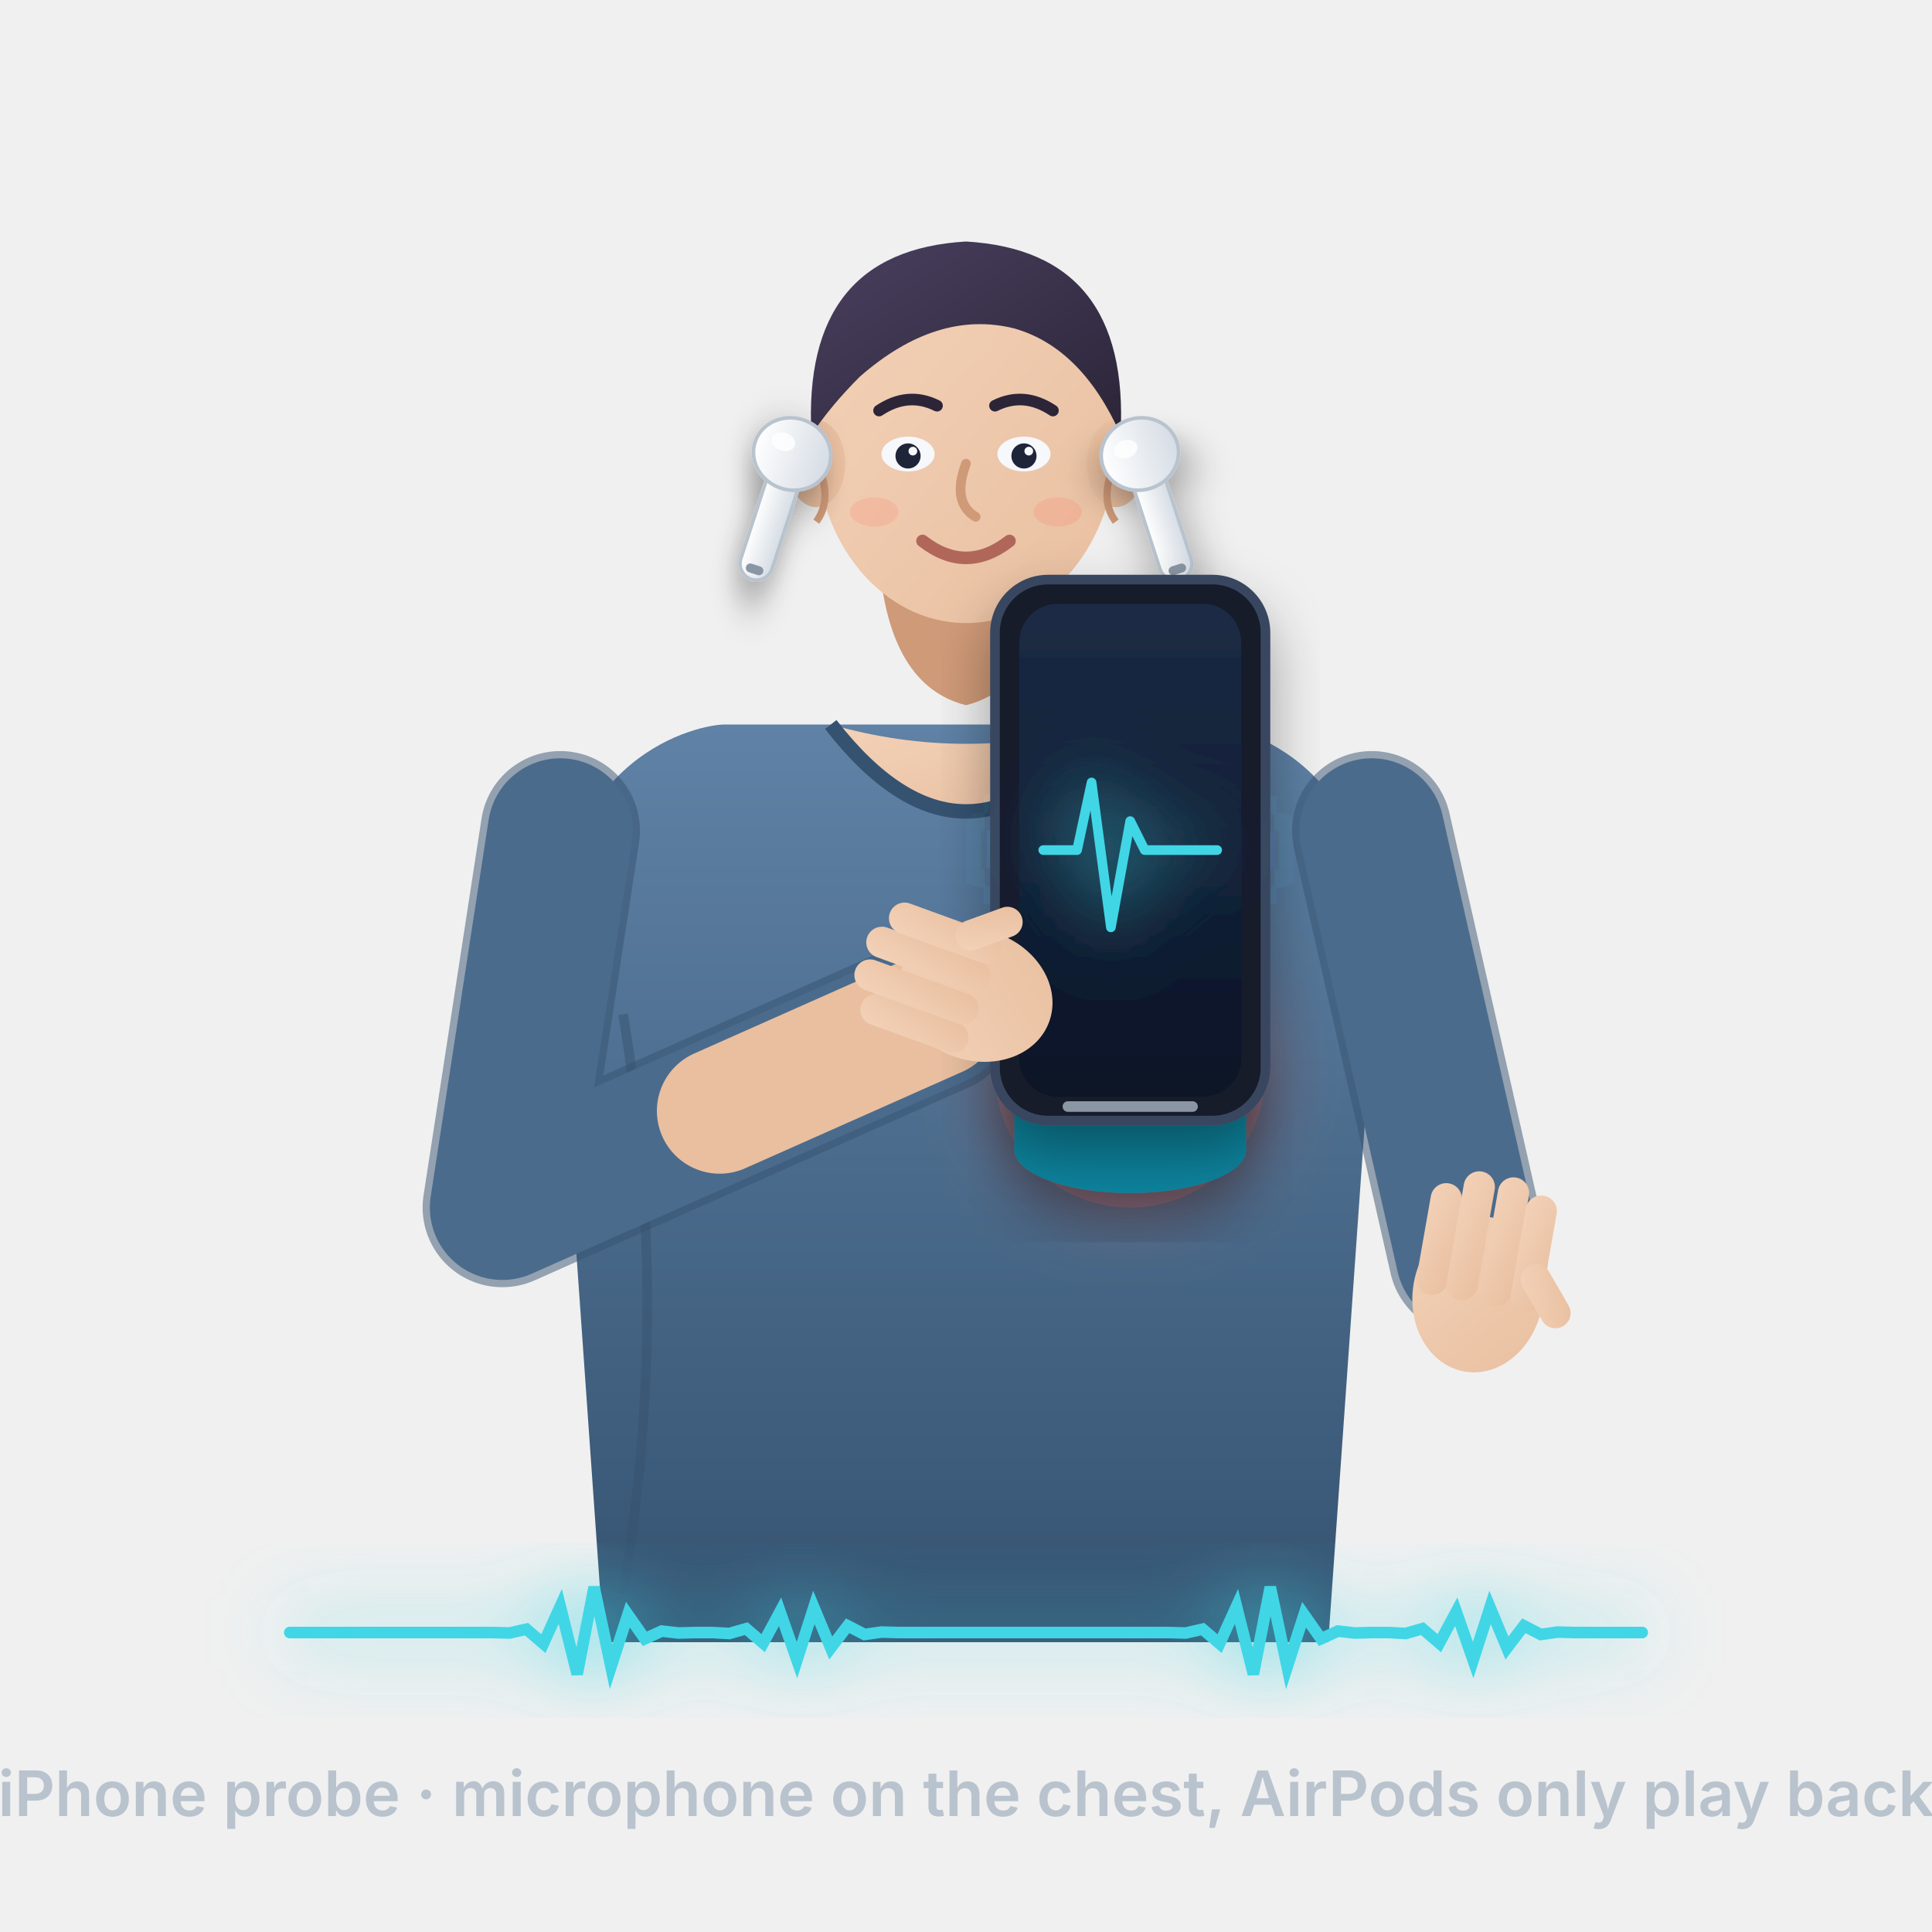
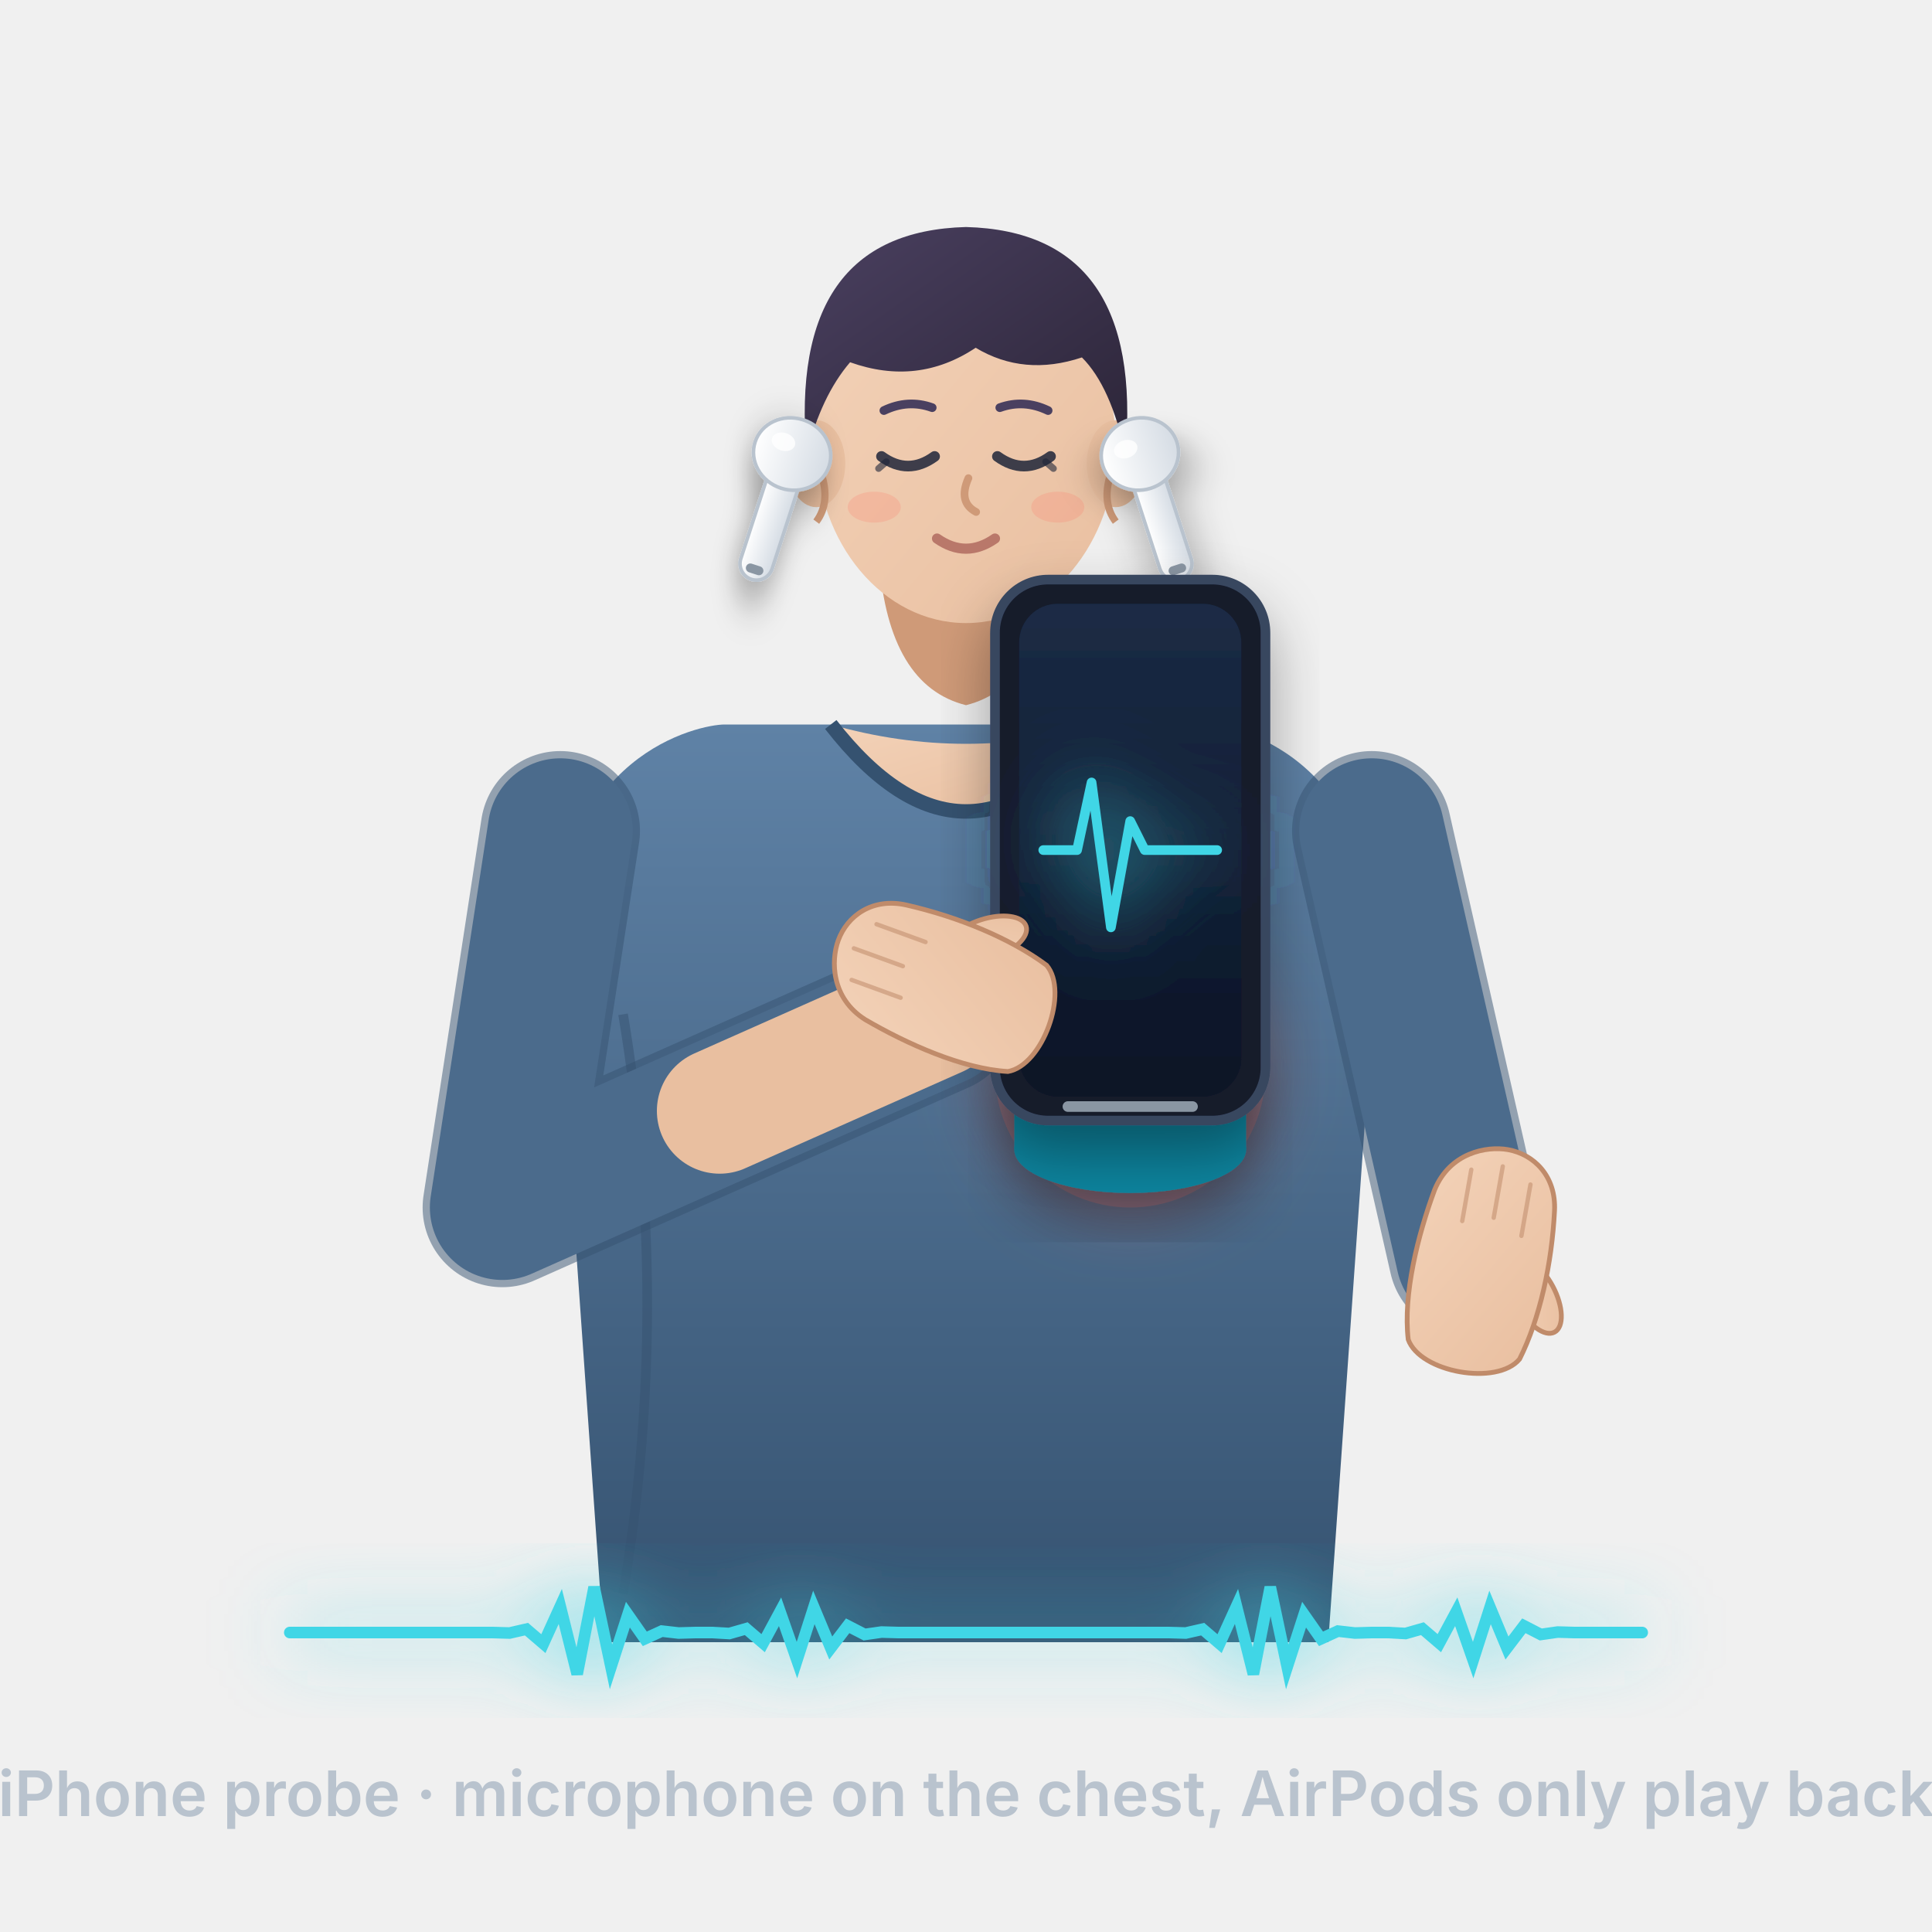
<svg xmlns="http://www.w3.org/2000/svg" viewBox="0 0 400 400" width="400" height="400">
  <defs>
    <filter id="glow" x="-50%" y="-50%" width="200%" height="200%">
      <feGaussianBlur stdDeviation="8" result="b" />
      <feMerge>
        <feMergeNode in="b" />
        <feMergeNode in="SourceGraphic" />
      </feMerge>
    </filter>
    <filter id="soft" x="-50%" y="-50%" width="200%" height="200%">
      <feGaussianBlur stdDeviation="3" />
    </filter>
    <filter id="shadow" x="-20%" y="-20%" width="140%" height="150%">
      <feDropShadow dx="0" dy="6" stdDeviation="6" flood-color="#000" flood-opacity="0.35" />
    </filter>
    <linearGradient id="skin" x1="0" y1="0" x2="1" y2="1">
      <stop offset="0" stop-color="#F3D2B8" />
      <stop offset="1" stop-color="#E9BFA0" />
    </linearGradient>
    <linearGradient id="skinSide" x1="0" y1="0" x2="1" y2="0">
      <stop offset="0" stop-color="#E9BFA0" />
      <stop offset="1" stop-color="#CF9A78" />
    </linearGradient>
    <linearGradient id="shirt" x1="0" y1="0" x2="0" y2="1">
      <stop offset="0" stop-color="#5F82A6" />
      <stop offset="1" stop-color="#355270" />
    </linearGradient>
    <linearGradient id="hair" x1="0" y1="0" x2="1" y2="1">
      <stop offset="0" stop-color="#4A4060" />
      <stop offset="1" stop-color="#2C2538" />
    </linearGradient>
    <linearGradient id="teal" x1="0" y1="0" x2="1" y2="1">
      <stop offset="0" stop-color="#40D6E6" />
      <stop offset="1" stop-color="#0D849E" />
    </linearGradient>
    <linearGradient id="coral" x1="0" y1="0" x2="1" y2="1">
      <stop offset="0" stop-color="#FF7061" />
      <stop offset="1" stop-color="#C7333D" />
    </linearGradient>
    <linearGradient id="screen" x1="0" y1="0" x2="0" y2="1">
      <stop offset="0" stop-color="#1B2B45" />
      <stop offset="1" stop-color="#0B1426" />
    </linearGradient>
    <linearGradient id="pod" x1="0" y1="0" x2="1" y2="0">
      <stop offset="0" stop-color="#FFFFFF" />
      <stop offset="1" stop-color="#D5DCE4" />
    </linearGradient>
    <radialGradient id="capTop" cx="0.4" cy="0.35" r="0.8">
      <stop offset="0" stop-color="#40D6E6" />
      <stop offset="1" stop-color="#0D849E" />
    </radialGradient>
  </defs>
  <path d="M115.0 198 C115.0 156 145.0 150 150 150 L250 150 C255.0 150 285.0 156 285.0 198 L275.0 340 L125.0 340 Z" fill="url(#shirt)" />
  <path d="M172 150 Q200 184 228 150 Q200 158 172 150 Z" fill="url(#skin)" />
  <path d="M172 150 Q200 186 228 150" stroke="#355270" stroke-width="3" fill="none" />
  <path d="M129.0 210 q10 60 0 120" stroke="#355270" stroke-width="2" fill="none" opacity="0.5" />
  <g transform="translate(200 92) scale(1.0)">
    <path d="M-18 24 Q-16 50 0 54 Q16 50 18 24 Z" fill="#CF9A78" />
    <ellipse cx="0" cy="0" rx="31" ry="37" fill="url(#skin)" />
    <ellipse cx="-31" cy="4" rx="6" ry="9" fill="#E9BFA0" />
    <ellipse cx="31" cy="4" rx="6" ry="9" fill="#E9BFA0" />
    <path d="M-30 6 q2 6 -1 10" stroke="#CF9A78" stroke-width="1.5" fill="none" />
    <path d="M30 6 q-2 6 1 10" stroke="#CF9A78" stroke-width="1.5" fill="none" />
-     <ellipse cx="-12" cy="2" rx="5.5" ry="3.6" fill="#F6F8FB" />
-     <circle cx="-12" cy="2.4" r="2.6" fill="#1E2538" />
-     <circle cx="-11" cy="1.4" r="0.9" fill="#F6F8FB" />
-     <ellipse cx="12" cy="2" rx="5.5" ry="3.6" fill="#F6F8FB" />
-     <circle cx="12" cy="2.4" r="2.6" fill="#1E2538" />
-     <circle cx="13" cy="1.4" r="0.9" fill="#F6F8FB" />
-     <path d="M-18 -7 q6 -4 12 -1" stroke="#2C2538" stroke-width="2.4" fill="none" stroke-linecap="round" />
-     <path d="M18 -7 q-6 -4 -12 -1" stroke="#2C2538" stroke-width="2.4" fill="none" stroke-linecap="round" />
-     <path d="M0 4 q-3 8 2 11" stroke="#CF9A78" stroke-width="2" fill="none" stroke-linecap="round" />
-     <path d="M-9 20 q9 7 18 0" stroke="#B0675A" stroke-width="2.6" fill="none" stroke-linecap="round" />
-     <ellipse cx="-19" cy="14" rx="5" ry="3" fill="#FF7061" opacity="0.18" />
-     <ellipse cx="19" cy="14" rx="5" ry="3" fill="#FF7061" opacity="0.18" />
-     <path d="M-32 -2 Q-34 -40 0 -42 Q34 -40 32 -2 Q24 -20 10 -24 Q-6 -28 -22 -14 Q-28 -8 -32 -2 Z" fill="url(#hair)" />
+     <path d="M-17.5 2.5 q5.5 4 11 0" stroke="#1E2538" stroke-width="2.2" fill="none" stroke-linecap="round" opacity="0.85" />
+     <path d="M-16.5 3.6 l-1.6 1.4" stroke="#1E2538" stroke-width="1.4" stroke-linecap="round" opacity="0.6" />
+     <path d="M6.5 2.5 q5.5 4 11 0" stroke="#1E2538" stroke-width="2.2" fill="none" stroke-linecap="round" opacity="0.85" />
+     <path d="M16.5 3.6 l1.6 1.4" stroke="#1E2538" stroke-width="1.4" stroke-linecap="round" opacity="0.6" />
+     <path d="M-17 -7 q5 -2.4 10 -0.6" stroke="#4A4060" stroke-width="1.8" fill="none" stroke-linecap="round" />
+     <path d="M17 -7 q-5 -2.4 -10 -0.6" stroke="#4A4060" stroke-width="1.8" fill="none" stroke-linecap="round" />
+     <path d="M0.5 7 q-2.2 5 1.6 7" stroke="#CF9A78" stroke-width="1.6" fill="none" stroke-linecap="round" />
+     <path d="M-6 19.5 q6 4.2 12 0" stroke="#B9786A" stroke-width="2.1" fill="none" stroke-linecap="round" />
+     <ellipse cx="-19" cy="13" rx="5.5" ry="3.2" fill="#FF7061" opacity="0.2" />
+     <ellipse cx="19" cy="13" rx="5.5" ry="3.2" fill="#FF7061" opacity="0.2" />
+     <path d="M-33 2 Q-37 -44 0 -45 Q37 -44 33 2 Q30 -12 24 -18 Q12 -14 2 -20 Q-10 -12 -24 -17 Q-30 -10 -33 2 Z" fill="url(#hair)" />
  </g>
  <circle cx="234" cy="222" r="28" fill="#FF7061" opacity="0.35" filter="url(#glow)" />
  <g transform="translate(164 94) rotate(18) scale(0.62)" filter="url(#shadow)">
    <rect x="-5.5" y="4" width="11" height="40" rx="5.5" fill="url(#pod)" stroke="#B9C3CE" stroke-width="1.2" />
    <ellipse cx="0" cy="0" rx="13" ry="12" fill="url(#pod)" stroke="#B9C3CE" stroke-width="1.2" />
    <ellipse cx="-4" cy="-3" rx="4" ry="3" fill="#FFFFFF" opacity="0.8" />
    <rect x="-3" y="39" width="6" height="3" rx="1.5" fill="#8A96A3" />
  </g>
  <g transform="translate(236 94) rotate(-18) scale(0.62)" filter="url(#shadow)">
    <rect x="-5.5" y="4" width="11" height="40" rx="5.5" fill="url(#pod)" stroke="#B9C3CE" stroke-width="1.2" />
    <ellipse cx="0" cy="0" rx="13" ry="12" fill="url(#pod)" stroke="#B9C3CE" stroke-width="1.2" />
    <ellipse cx="-4" cy="-3" rx="4" ry="3" fill="#FFFFFF" opacity="0.8" />
    <rect x="-3" y="39" width="6" height="3" rx="1.5" fill="#8A96A3" />
  </g>
  <g transform="translate(234 238)" filter="url(#shadow)">
    <ellipse cx="0" cy="0" rx="24" ry="9" fill="#0D849E" />
    <rect x="-24" y="-16" width="48" height="16" fill="#0D849E" />
    <ellipse cx="0" cy="-16" rx="24" ry="9" fill="url(#capTop)" />
    <ellipse cx="0" cy="-16" rx="7.68" ry="2.88" fill="#141A2B" />
  </g>
  <polyline points="116,172 104,250 194,210" stroke="#355270" stroke-width="33" fill="none" stroke-linecap="round" stroke-linejoin="round" opacity="0.5" />
  <polyline points="116,172 104,250 194,210" stroke="#4B6B8C" stroke-width="30" fill="none" stroke-linecap="round" stroke-linejoin="round" />
  <line x1="149.0" y1="230.0" x2="194" y2="210" stroke="#E9BFA0" stroke-width="26" stroke-linecap="round" />
  <g transform="translate(234 176) rotate(0)" filter="url(#shadow)">
    <rect x="-28.0" y="-56.0" width="56" height="112" rx="11" fill="#141A2B" stroke="#39465F" stroke-width="2" />
    <rect x="-23.0" y="-51.0" width="46" height="102" rx="8" fill="url(#screen)" />
    <polyline points="-18.0,0 -11.0,0 -8.0,-14 -4.0,16 0.0,-6 3.0,0 18.0,0" stroke="#40D6E6" stroke-width="2" fill="none" stroke-linecap="round" stroke-linejoin="round" filter="url(#glow)" />
    <rect x="-14.0" y="52.0" width="28" height="2.2" rx="1.1" fill="#8A96A3" />
  </g>
  <g transform="translate(202 206) rotate(-70) scale(0.9)">
-     <ellipse cx="0" cy="0" rx="15" ry="18" fill="url(#skin)" />
-     <rect x="-14.6" y="-24" width="7.2" height="26" rx="3.6" fill="url(#skin)" />
-     <rect x="-7.6" y="-28" width="7.2" height="30" rx="3.6" fill="url(#skin)" />
-     <rect x="0.4" y="-28" width="7.2" height="30" rx="3.6" fill="url(#skin)" />
-     <rect x="7.4" y="-25" width="7.2" height="27" rx="3.6" fill="url(#skin)" />
-     <rect x="12" y="-10" width="7" height="16" rx="3.5" fill="url(#skin)" transform="rotate(-40 15 -2)" />
+     <ellipse cx="13" cy="-2" rx="4.6" ry="9.5" fill="url(#skin)" stroke="#C08B6A" stroke-width="1.1" transform="rotate(-38 13 -2)" />
+     <path d="M-14 13 C-17 3 -16 -11 -14 -22 C-12 -31 -4 -34 1 -34 C7 -34 13 -30 14 -22 C15.5 -10 15 3 12 13 C8 20 -10 20 -14 13 Z" fill="url(#skin)" stroke="#C08B6A" stroke-width="1.1" />
+     <path d="M-6.5 -28 L-6.5 -16" stroke="#C08B6A" stroke-width="1" stroke-linecap="round" opacity="0.55" />
+     <path d="M0.5 -30 L0.5 -18" stroke="#C08B6A" stroke-width="1" stroke-linecap="round" opacity="0.55" />
+     <path d="M7.5 -27 L7.5 -15" stroke="#C08B6A" stroke-width="1" stroke-linecap="round" opacity="0.55" />
  </g>
  <polyline points="284,172 304,260" stroke="#355270" stroke-width="33" fill="none" stroke-linecap="round" stroke-linejoin="round" opacity="0.5" />
  <polyline points="284,172 304,260" stroke="#4B6B8C" stroke-width="30" fill="none" stroke-linecap="round" stroke-linejoin="round" />
  <g transform="translate(306 268) rotate(10) scale(0.9)">
-     <ellipse cx="0" cy="0" rx="15" ry="18" fill="url(#skin)" />
-     <rect x="-14.6" y="-24" width="7.2" height="26" rx="3.6" fill="url(#skin)" />
-     <rect x="-7.6" y="-28" width="7.2" height="30" rx="3.6" fill="url(#skin)" />
-     <rect x="0.4" y="-28" width="7.2" height="30" rx="3.6" fill="url(#skin)" />
-     <rect x="7.4" y="-25" width="7.2" height="27" rx="3.6" fill="url(#skin)" />
-     <rect x="12" y="-10" width="7" height="16" rx="3.5" fill="url(#skin)" transform="rotate(-40 15 -2)" />
+     <ellipse cx="13" cy="-2" rx="4.6" ry="9.5" fill="url(#skin)" stroke="#C08B6A" stroke-width="1.1" transform="rotate(-38 13 -2)" />
+     <path d="M-14 13 C-17 3 -16 -11 -14 -22 C-12 -31 -4 -34 1 -34 C7 -34 13 -30 14 -22 C15.5 -10 15 3 12 13 C8 20 -10 20 -14 13 Z" fill="url(#skin)" stroke="#C08B6A" stroke-width="1.1" />
+     <path d="M-6.5 -28 L-6.5 -16" stroke="#C08B6A" stroke-width="1" stroke-linecap="round" opacity="0.55" />
+     <path d="M0.5 -30 L0.5 -18" stroke="#C08B6A" stroke-width="1" stroke-linecap="round" opacity="0.55" />
+     <path d="M7.5 -27 L7.5 -15" stroke="#C08B6A" stroke-width="1" stroke-linecap="round" opacity="0.55" />
  </g>
  <polyline points="60.0,338.0 63.5,338.0 67.0,338.0 70.5,338.0 74.0,338.0 77.5,338.0 81.0,338.0 84.5,338.0 88.0,338.0 91.5,338.0 95.0,338.0 98.5,338.0 102.0,338.0 105.5,338.1 109.0,337.3 112.5,340.3 116.0,332.6 119.5,346.6 123.0,328.6 126.5,345.1 130.0,334.3 133.5,339.3 137.0,337.7 140.5,338.1 144.0,338.0 147.5,338.0 151.0,338.2 154.5,337.2 158.0,340.2 161.5,333.7 165.0,343.7 168.5,332.8 172.0,341.2 175.5,336.6 179.0,338.4 182.5,337.9 186.0,338.0 189.5,338.0 193.0,338.0 196.5,338.0 200.0,338.0 203.5,338.0 207.0,338.0 210.5,338.0 214.0,338.0 217.5,338.0 221.0,338.0 224.5,338.0 228.0,338.0 231.5,338.0 235.0,338.0 238.5,338.0 242.0,338.0 245.5,338.1 249.0,337.3 252.5,340.3 256.0,332.6 259.5,346.6 263.0,328.6 266.5,345.1 270.0,334.3 273.5,339.3 277.0,337.7 280.5,338.1 284.0,338.0 287.5,338.0 291.0,338.2 294.5,337.2 298.0,340.2 301.5,333.7 305.0,343.7 308.5,332.8 312.0,341.2 315.5,336.6 319.0,338.4 322.5,337.9 326.0,338.0 329.5,338.0 333.0,338.0 336.5,338.0 340.0,338.0" stroke="#40D6E6" stroke-width="2.4" fill="none" stroke-linecap="round" filter="url(#glow)" />
  <text x="200" y="376" fill="#B9C3CE" font-family="-apple-system, Inter, Helvetica, Arial, sans-serif" font-size="13" font-weight="600" text-anchor="middle">iPhone probe · microphone on the chest, AirPods only play back</text>
</svg>
